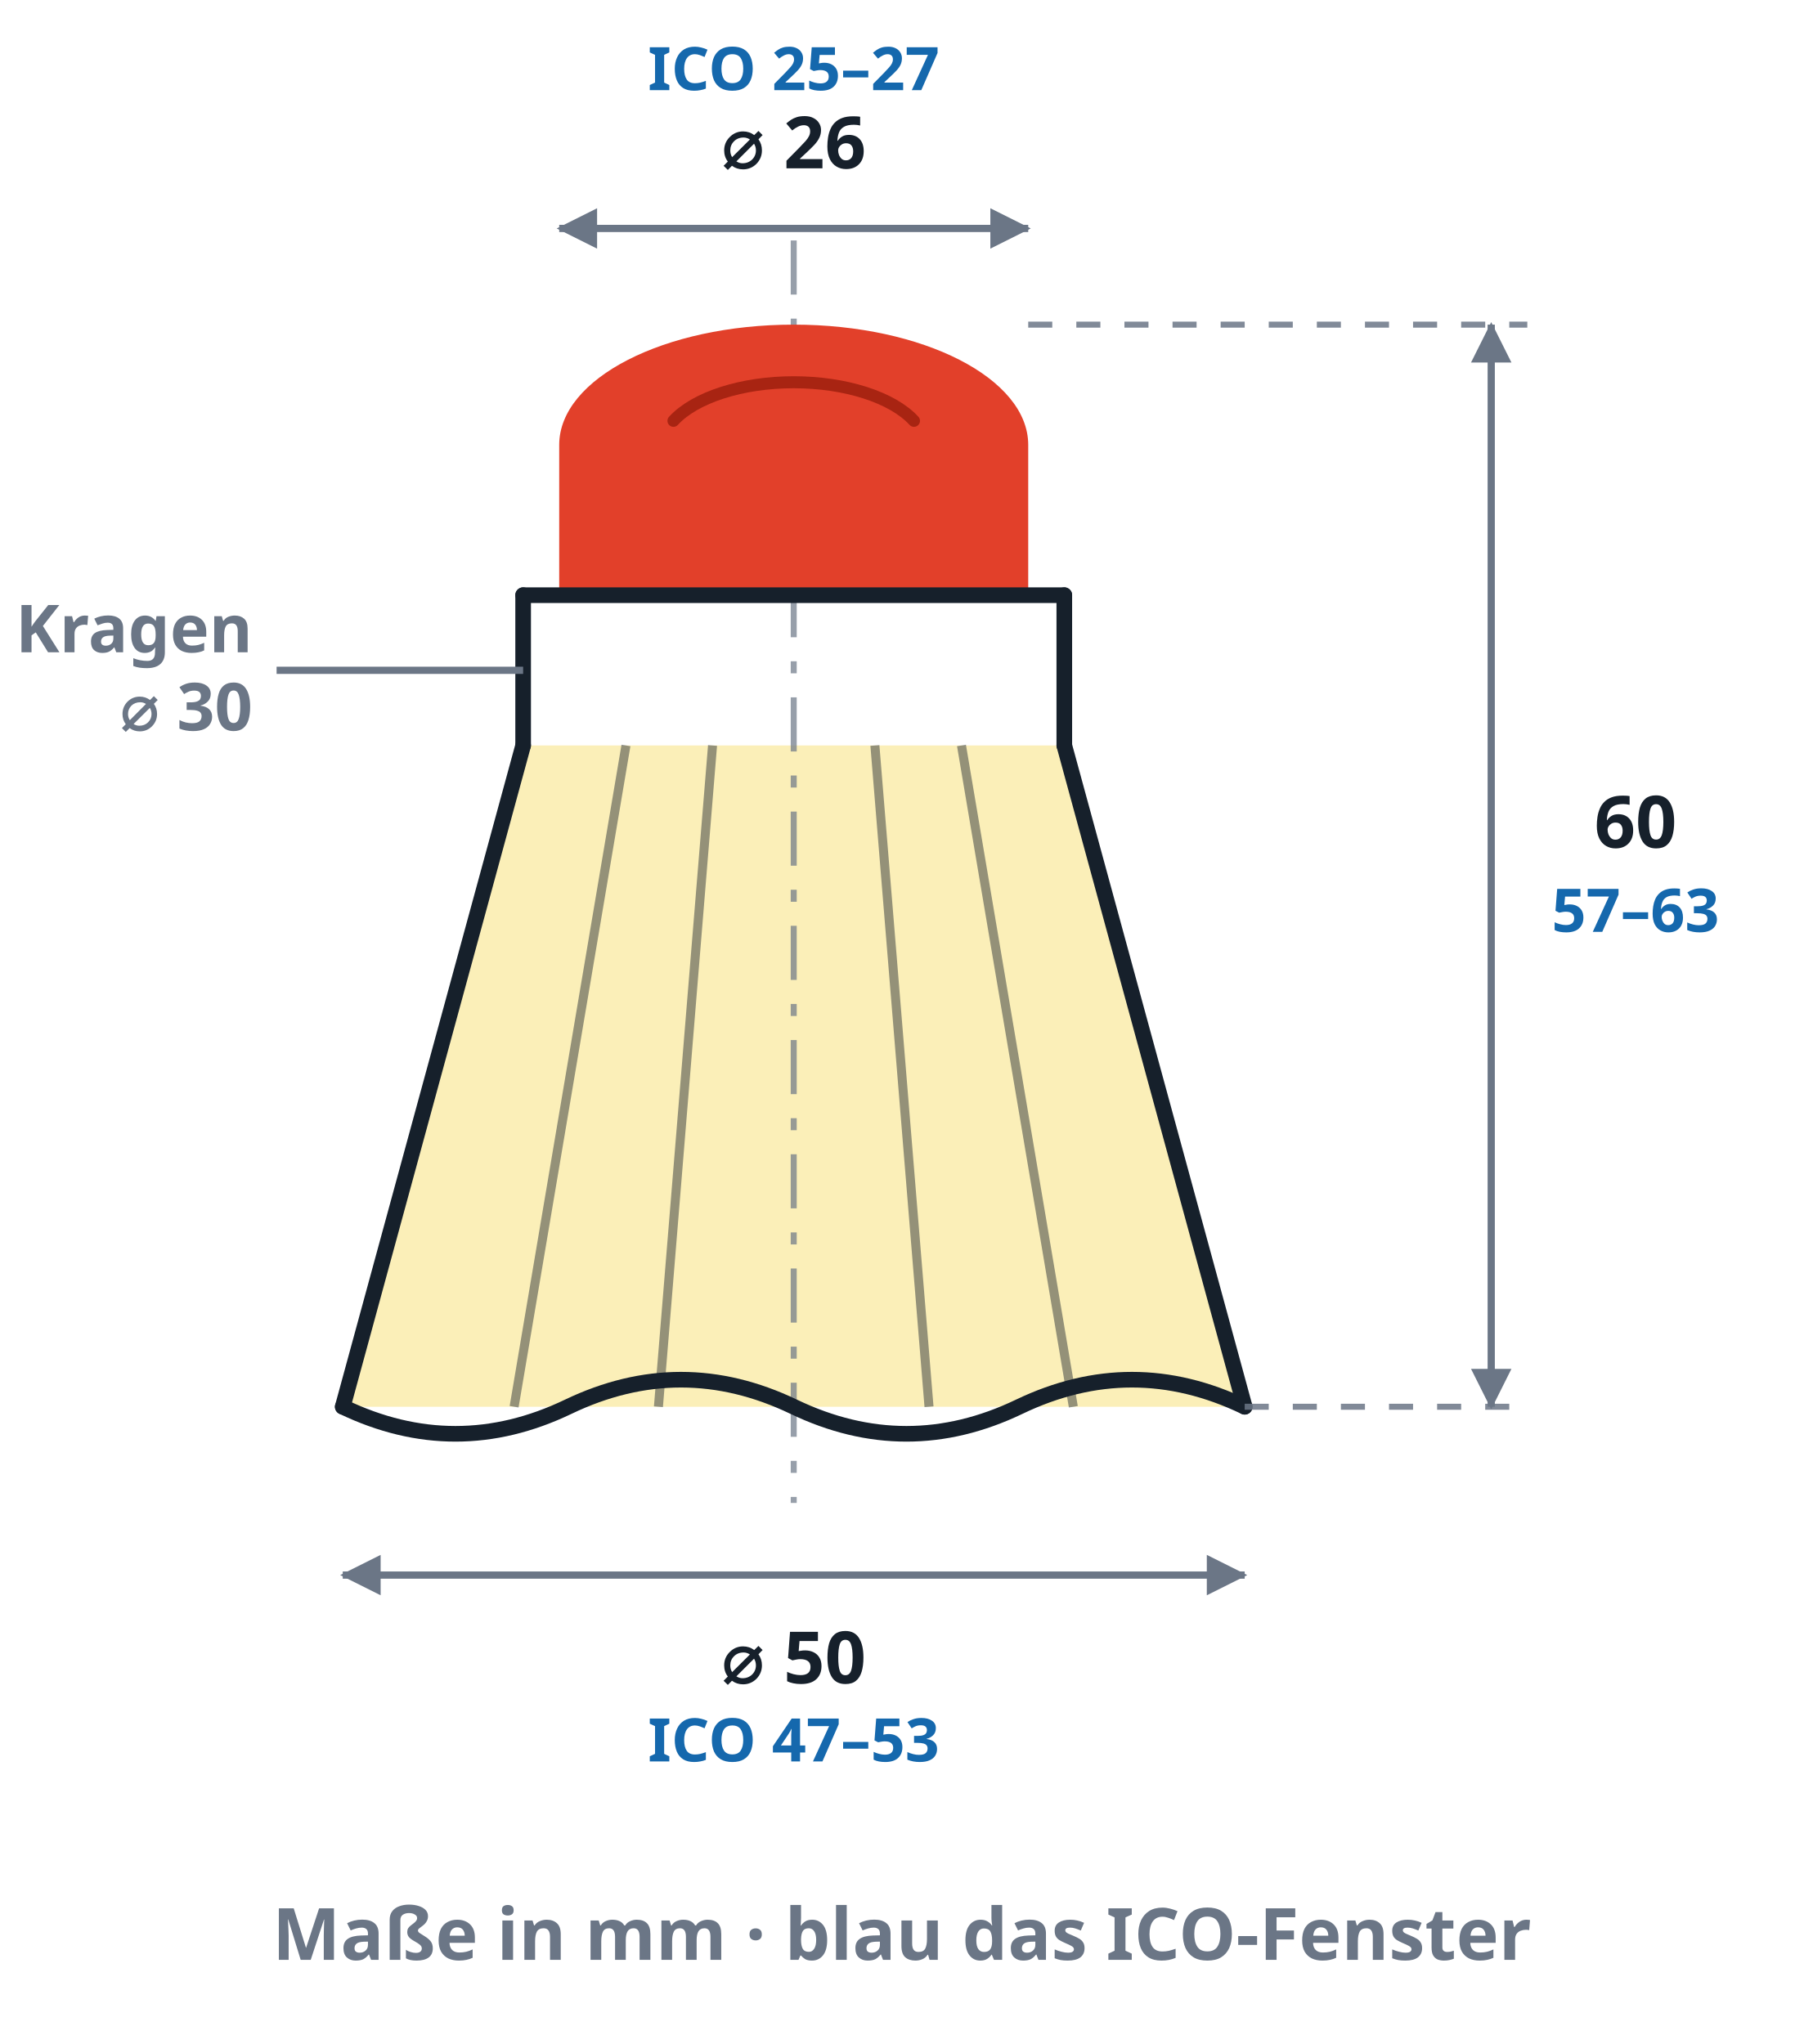
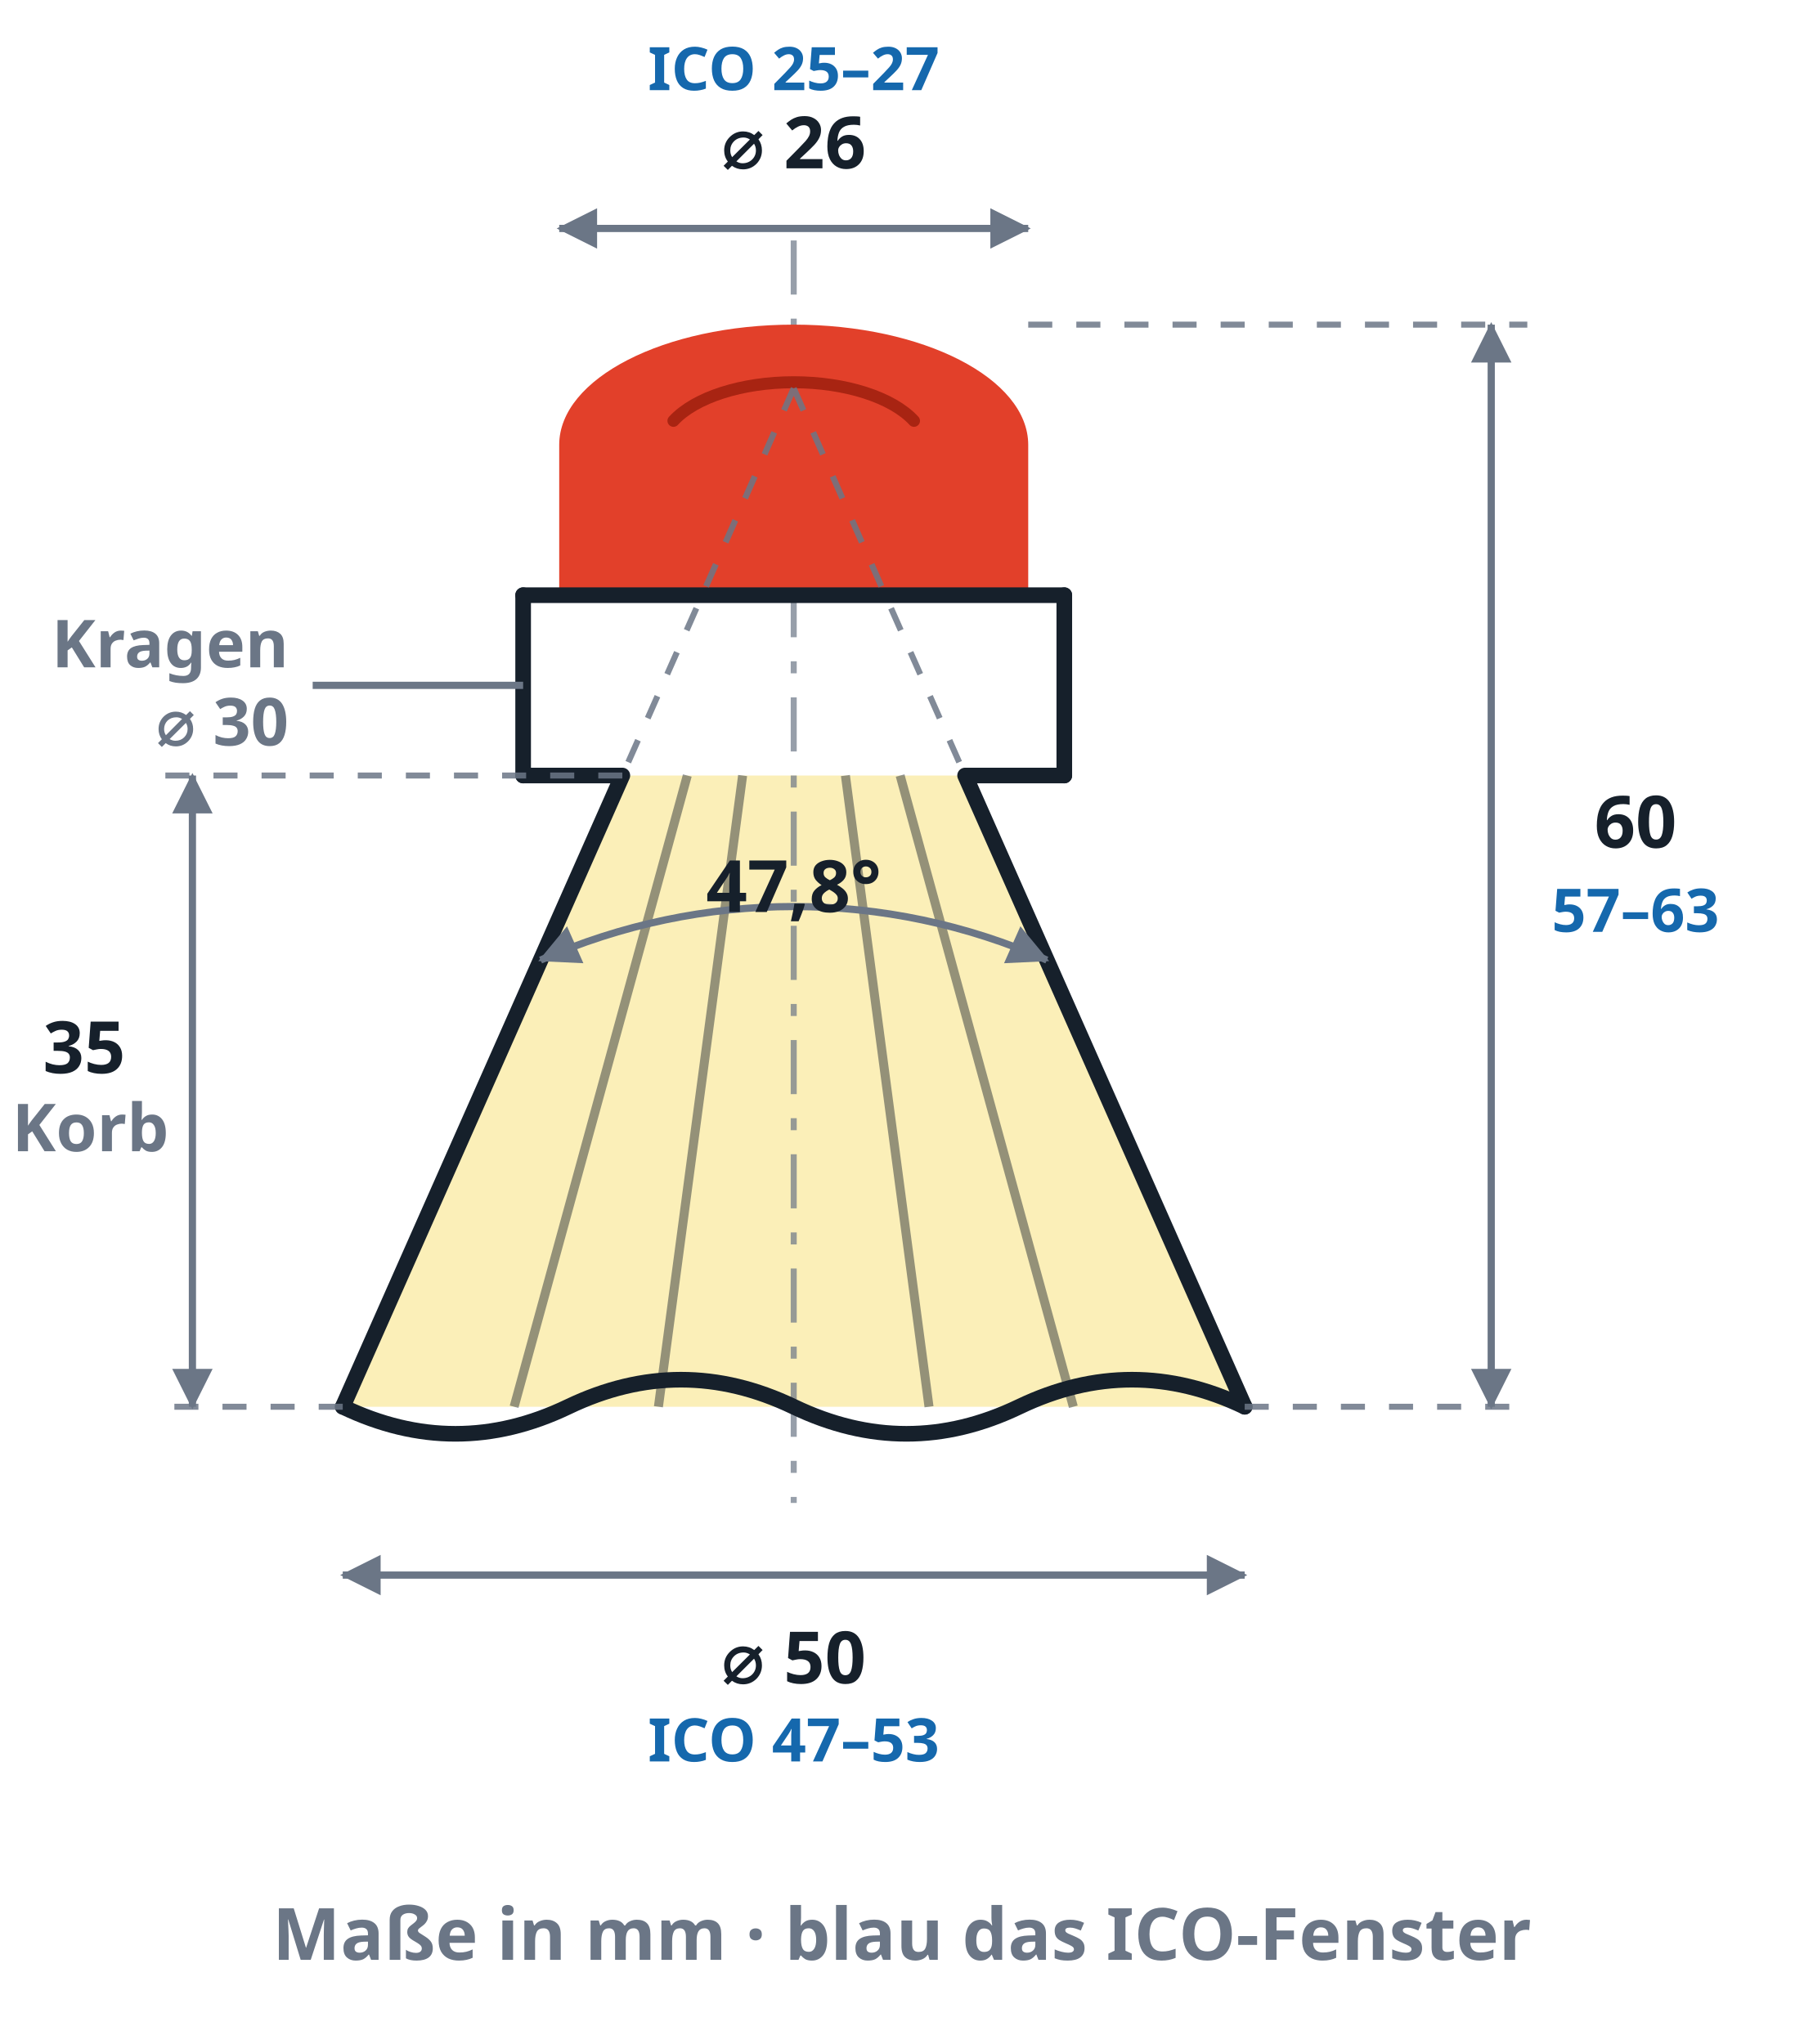
<svg xmlns="http://www.w3.org/2000/svg" viewBox="0 0 300 340" role="img" aria-label="Profil eines Speeders mit den Maßen in Millimetern: Gesamthöhe 60, Schlagkappe 26, Kragen 30 und Korböffnung 50 — jeweils mit dem zulässigen ICO-Toleranzfenster in Blau.">
  <style>
    .kontur{fill:none;stroke:var(--tinte,#16202b);stroke-width:2.6;stroke-linejoin:round;stroke-linecap:round}
    .schnitt{fill:var(--tinte,#16202b);opacity:.14}
    .kappe{fill:var(--speeder-kappe,#e2402a)}
    .kappenlinie{fill:none;stroke:var(--speeder-kappe-tief,#a82412);stroke-width:2;stroke-linecap:round}
    .stiel{fill:none;stroke:var(--tinte,#16202b);stroke-width:1.5;opacity:.45}
    .korbflaeche{fill:var(--speeder-korb,#f0c400);opacity:.28}
    .masz{fill:none;stroke:var(--tinte-3,#6b7686);stroke-width:1.2}
    .hilfslinie{fill:none;stroke:var(--tinte-3,#6b7686);stroke-width:1;stroke-dasharray:4 4;opacity:.85}
    .achse{fill:none;stroke:var(--tinte-3,#6b7686);stroke-width:1;stroke-dasharray:9 4 2 4;opacity:.7}
    .pfeil{fill:var(--tinte-3,#6b7686)}
    .maszzahl{fill:var(--tinte,#16202b);font:700 12px/1 system-ui,sans-serif;text-anchor:middle}
    .ico{fill:var(--primaer-tief,#1568ad);font:600 10px/1 system-ui,sans-serif;text-anchor:middle}
    .teil{fill:var(--tinte-3,#6b7686);font:600 11px/1 system-ui,sans-serif}
    .teilr{fill:var(--tinte-3,#6b7686);font:600 11px/1 system-ui,sans-serif;text-anchor:end}
    .st{fill:var(--tinte-3,#6b7686);font:600 12px/1 system-ui,sans-serif;text-anchor:middle}
  </style>
  <defs>
    <marker id="mp" viewBox="0 0 10 10" markerWidth="7" markerHeight="7" refX="8.5" refY="5" orient="auto">
      <path d="M1,1 L9,5 L1,9 Z" class="pfeil" />
    </marker>
    <marker id="mp2" viewBox="0 0 10 10" markerWidth="7" markerHeight="7" refX="8.5" refY="5" orient="auto-start-reverse">
      <path d="M1,1 L9,5 L1,9 Z" class="pfeil" />
    </marker>
  </defs>
-   <path class="korbflaeche" d="M87,124 L57,234 L207,234 L177,124 Z" />
-   <path class="stiel" d="M104.1,124 L85.5,234" />
-   <path class="stiel" d="M118.5,124 L109.5,234" />
-   <path class="stiel" d="M145.5,124 L154.5,234" />
-   <path class="stiel" d="M159.9,124 L178.5,234" />
+   <path class="korbflaeche" d="M103.5,129 L57,234 L207,234 L160.5,129 Z" />
+   <path class="stiel" d="M114.3,129 L85.5,234" />
+   <path class="stiel" d="M123.5,129 L109.5,234" />
+   <path class="stiel" d="M140.6,129 L154.5,234" />
+   <path class="stiel" d="M149.7,129 L178.5,234" />
  <path class="achse" d="M132,40 L132,250" />
  <path class="kappe" d="M93,99 L93,74 A39,20 0 0 1 171,74 L171,99 Z" />
  <path class="kappenlinie" d="M112,70 A22,11 0 0 1 152,70" />
-   <path class="kontur" d="M87,99 L87,124 M177,99 L177,124" />
+   <path class="kontur" d="M87,99 L87,129 M177,99 L177,129" />
  <path class="kontur" d="M87,99 L177,99" />
-   <path class="kontur" d="M87,124 L57,234" />
-   <path class="kontur" d="M177,124 L207,234" />
+   <path class="kontur" d="M87,129 L103.5,129 L57,234" />
+   <path class="kontur" d="M177,129 L160.5,129 L207,234" />
  <path class="kontur" d="M57,234 q 18.75,9 37.5,0 q 18.75,-9 37.5,0 q 18.75,9 37.5,0 q 18.75,-9 37.5,0" />
+   <path class="hilfslinie" d="M132,64.6 L103.5,129 M132,64.6 L160.5,129" />
+   <path class="masz" d="M89.9,159.7 A104,104 0 0 1 174.1,159.7" marker-start="url(#mp2)" marker-end="url(#mp)" />
+   <text class="maszzahl" x="132" y="151.7">47,8°</text>
  <path class="hilfslinie" d="M171,54 L254,54" />
  <path class="hilfslinie" d="M207,234 L254,234" />
  <path class="masz" d="M248,54 L248,234" marker-start="url(#mp2)" marker-end="url(#mp)" />
  <text class="maszzahl" x="272" y="141">60</text>
  <text class="ico" x="272" y="155">57–63</text>
  <path class="masz" d="M93,38 L171,38" marker-start="url(#mp2)" marker-end="url(#mp)" />
  <text class="maszzahl" x="132" y="28">⌀ 26</text>
  <text class="ico" x="132" y="15">ICO 25–27</text>
  <path class="masz" d="M57,262 L207,262" marker-start="url(#mp2)" marker-end="url(#mp)" />
  <text class="maszzahl" x="132" y="280">⌀ 50</text>
  <text class="ico" x="132" y="293">ICO 47–53</text>
-   <path class="masz" d="M87,111.5 L46,111.5" />
-   <text class="teilr" x="42" y="108.5">Kragen</text>
-   <text class="teilr" x="42" y="121.5">⌀ 30</text>
+   <path class="masz" d="M87,114 L52,114" />
+   <text class="teilr" x="48" y="111">Kragen</text>
+   <text class="teilr" x="48" y="124">⌀ 30</text>
+   <path class="hilfslinie" d="M103.5,129 L26,129" />
+   <path class="hilfslinie" d="M57,234 L26,234" />
+   <path class="masz" d="M32,129 L32,234" marker-start="url(#mp2)" marker-end="url(#mp)" />
+   <text class="maszzahl" x="14" y="178.5">35</text>
+   <text class="teil" x="2" y="191.5">Korb</text>
  <text class="st" x="150" y="326">Maße in mm · blau das ICO-Fenster</text>
</svg>
